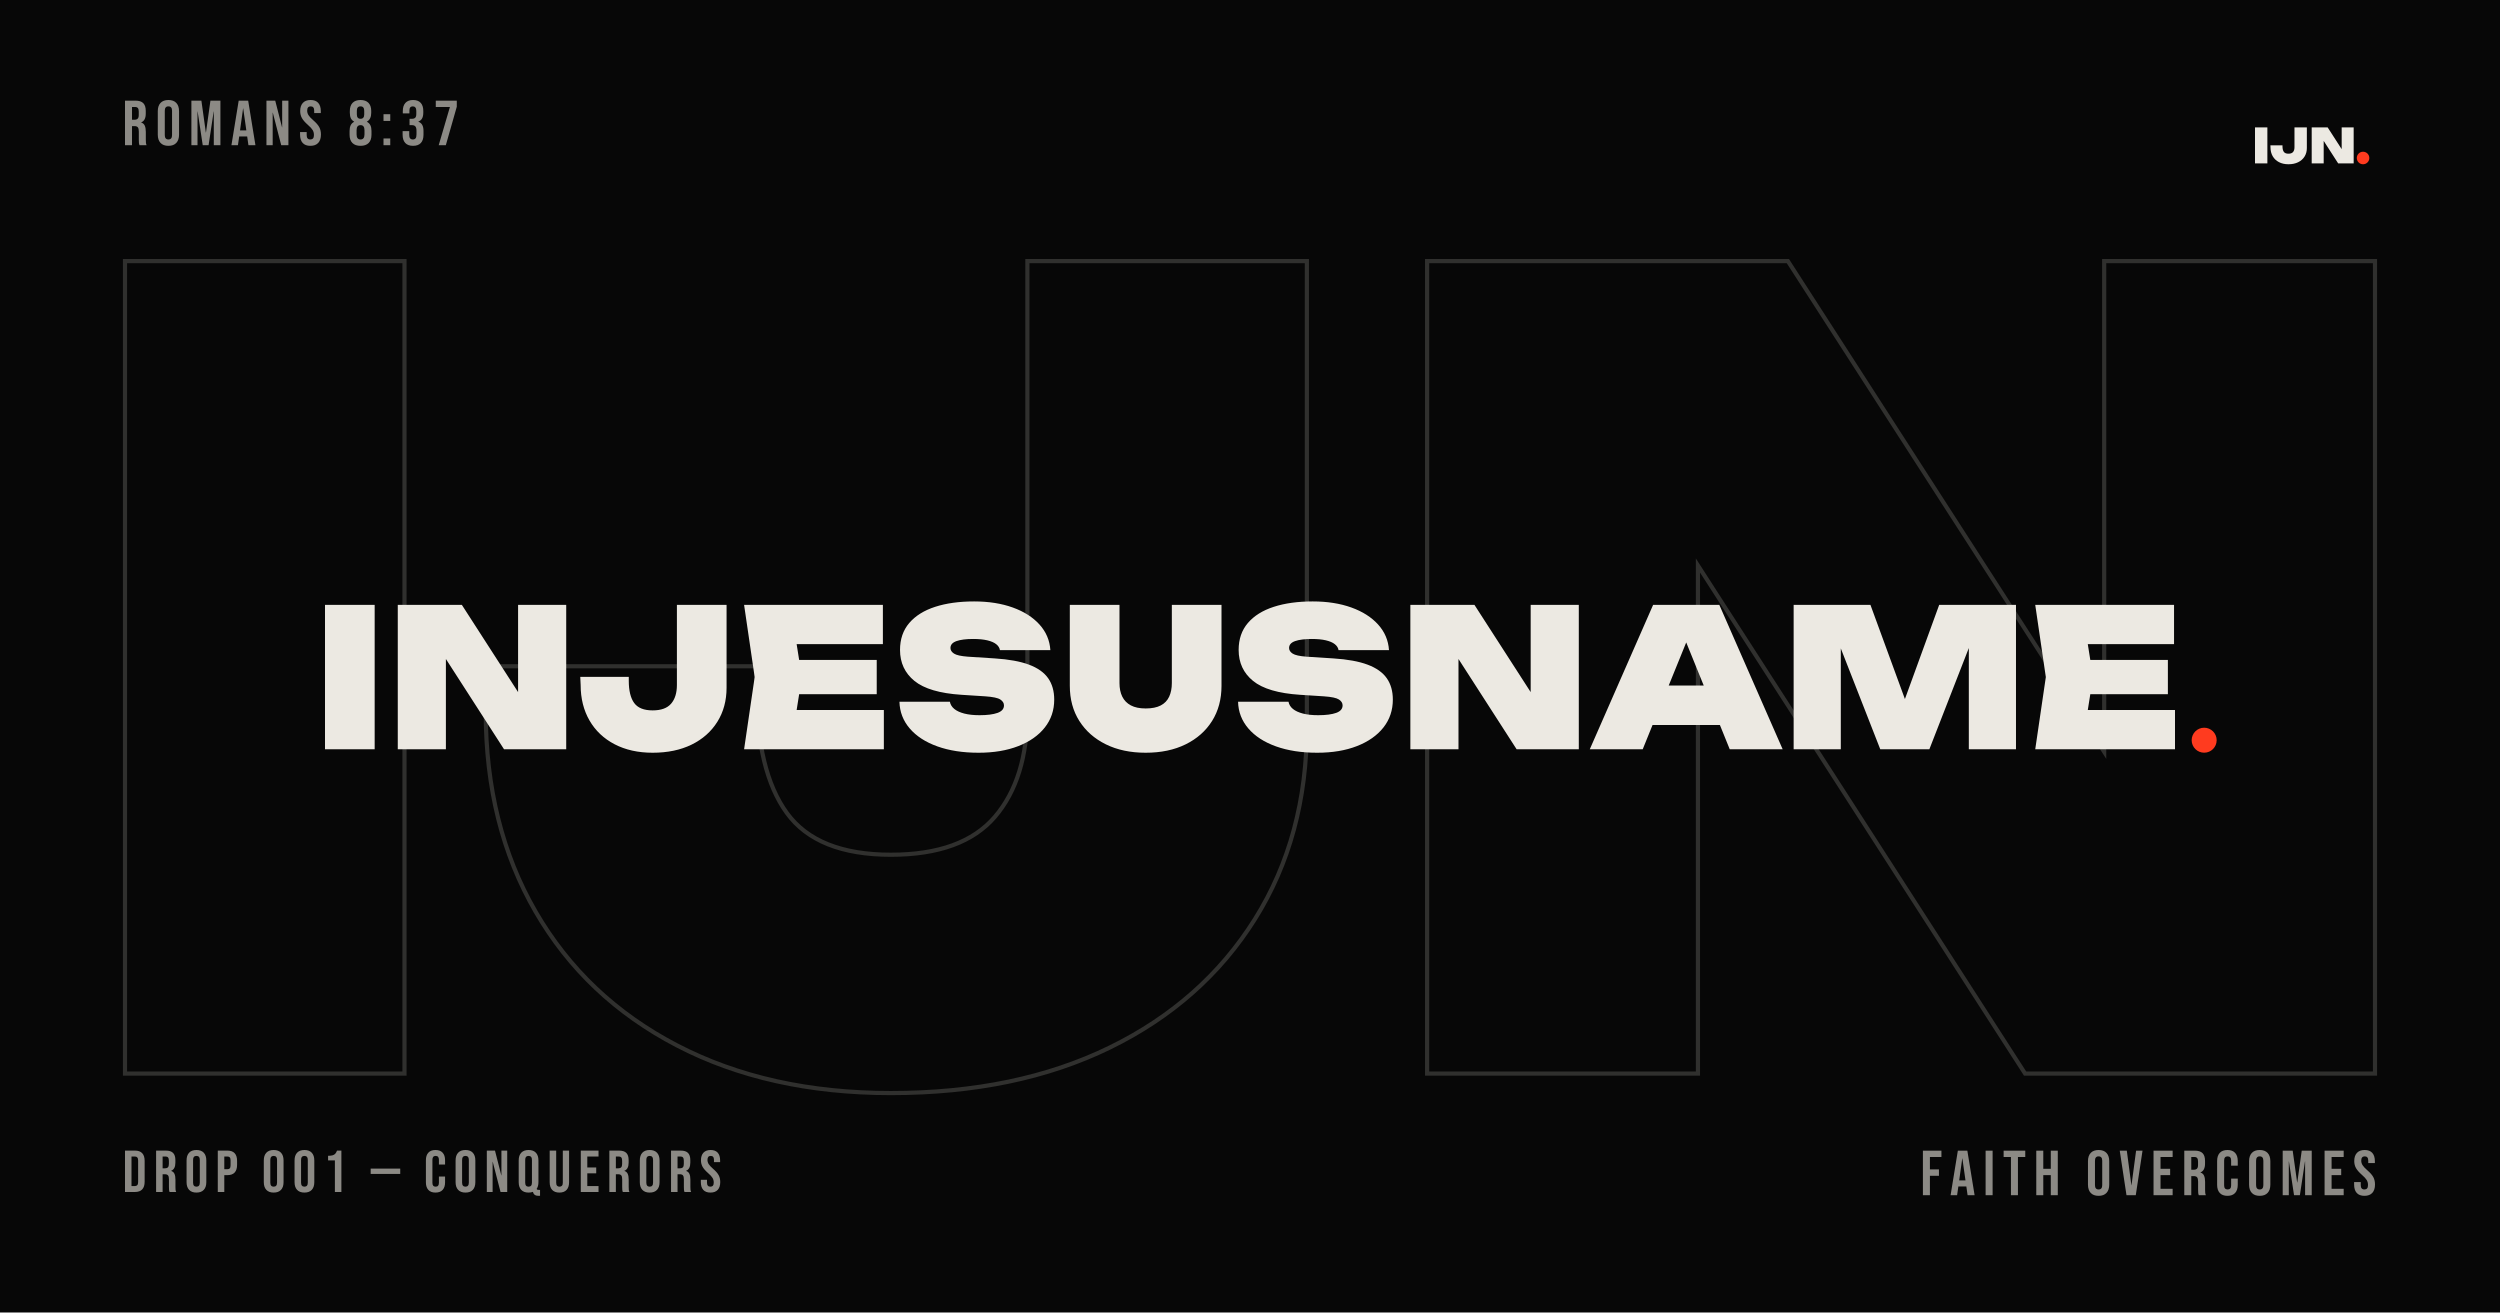
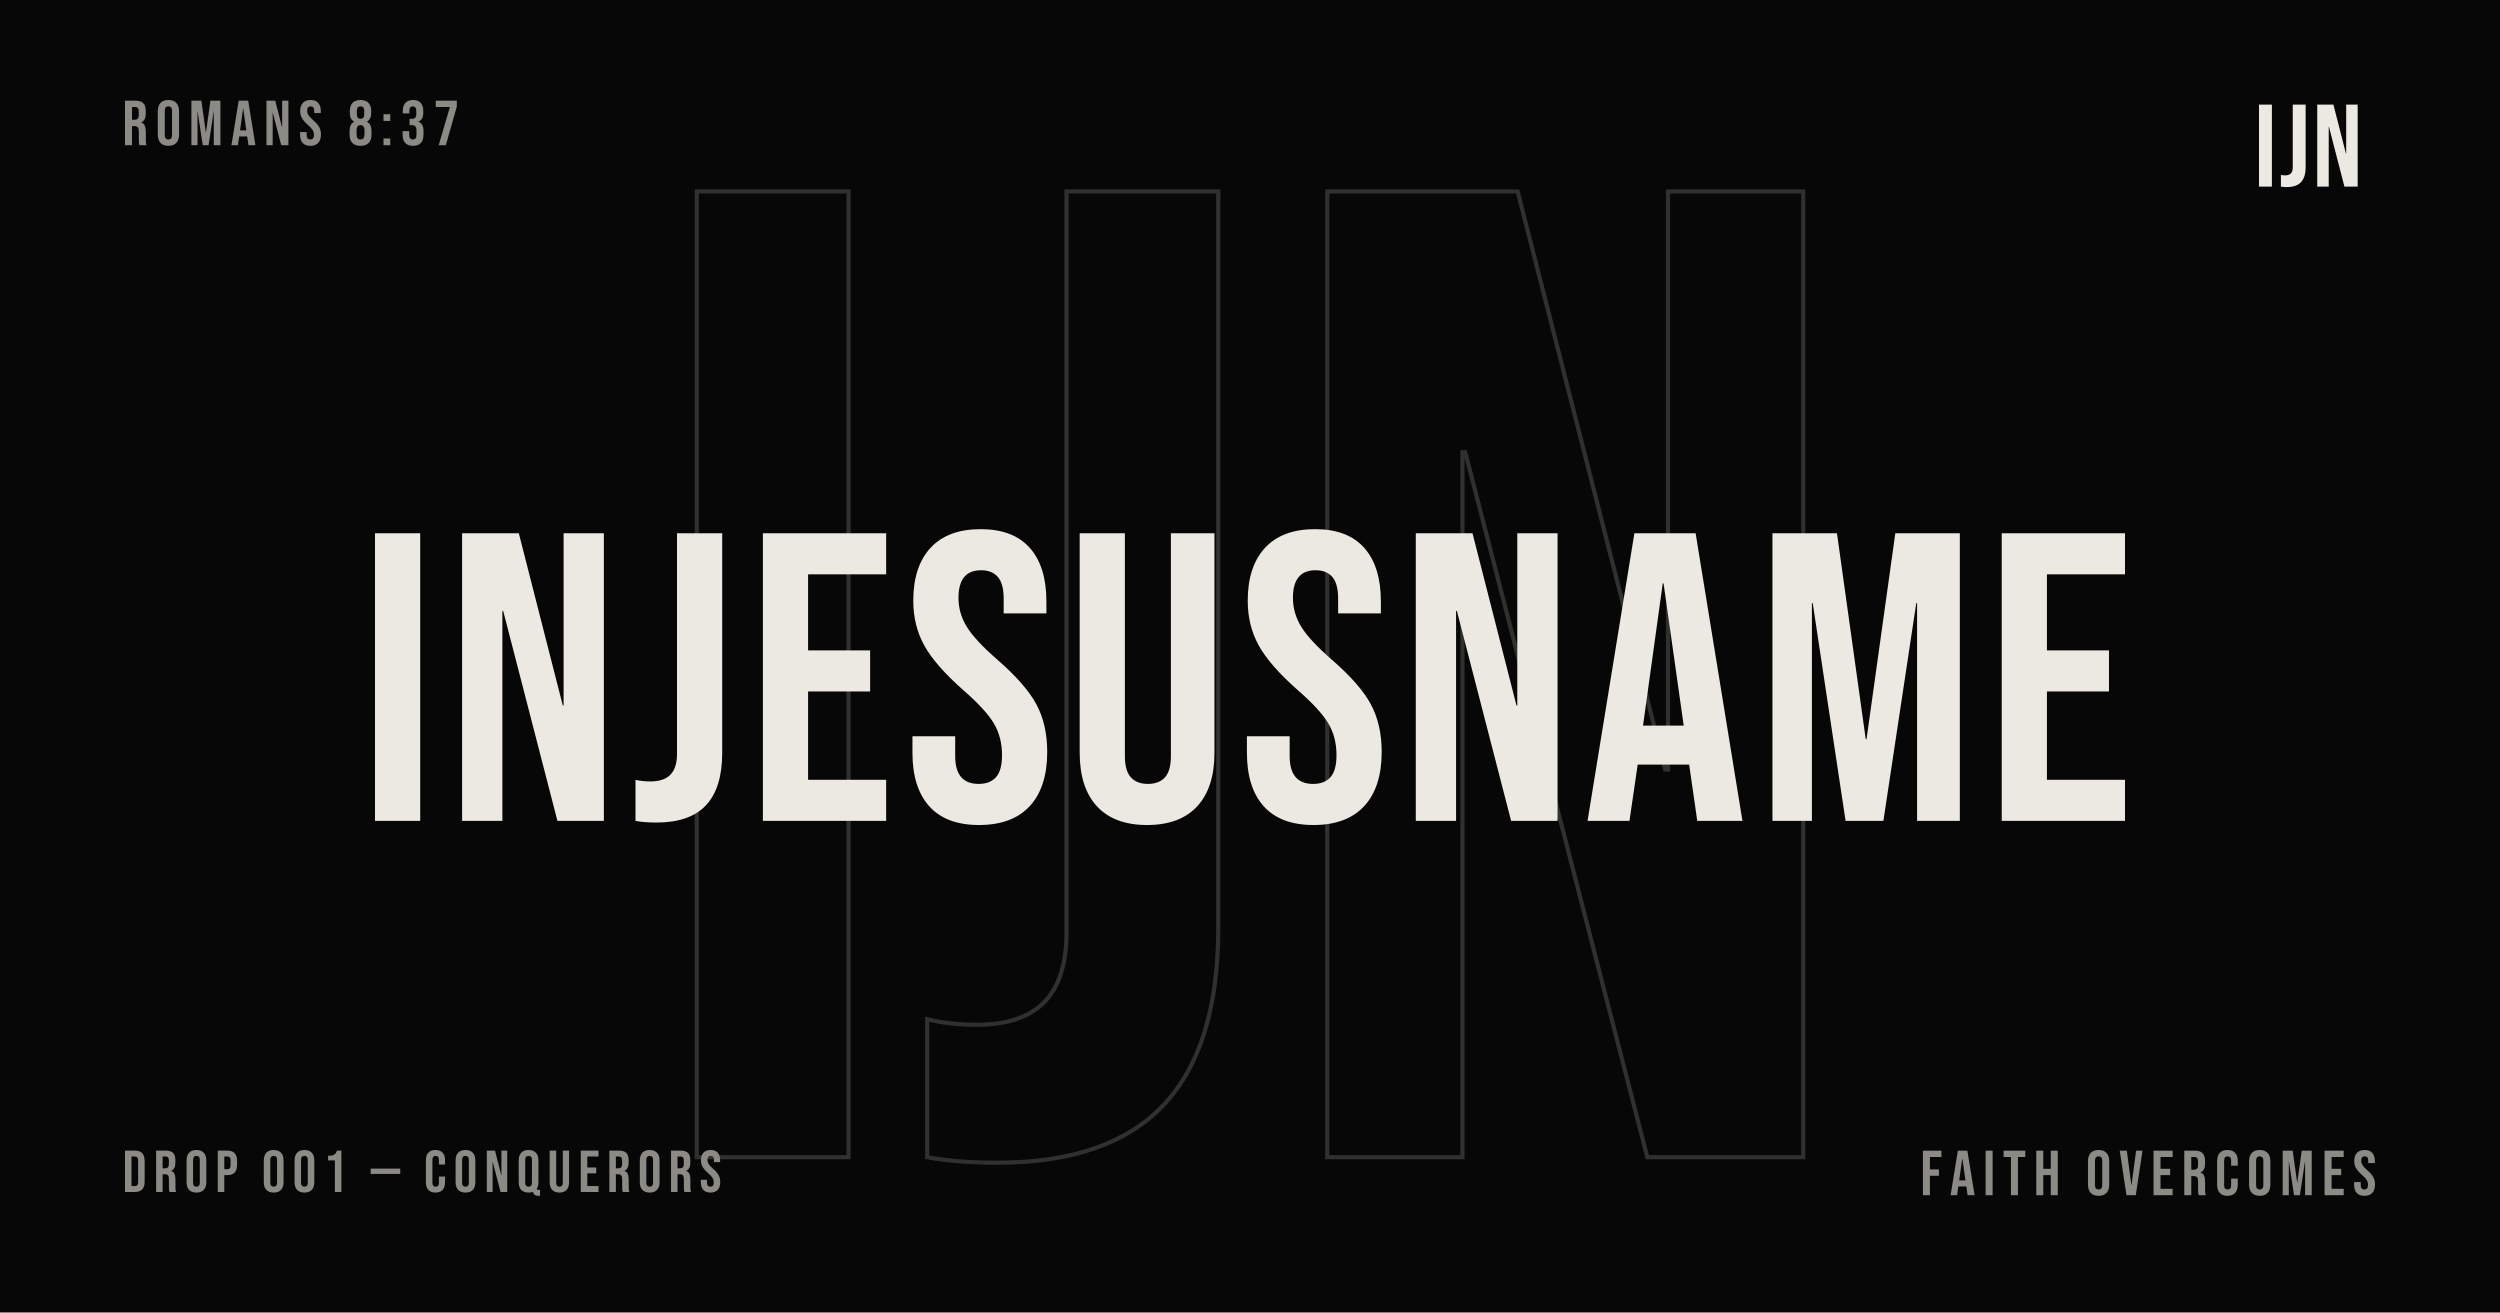
<svg xmlns="http://www.w3.org/2000/svg" viewBox="0 0 1200 630" width="1200" height="630">
  <rect width="1200" height="630" fill="#070707" />
-   <path d="M60.0 125.327H194.155V515.313H60.0Z M232.114 319.8H363.149V330.2Q363.149 370.238 377.708 390.258Q392.268 410.277 427.626 410.277Q461.945 410.277 477.545 392.078Q493.144 373.878 493.144 341.639V125.327H627.299V348.919Q627.299 401.437 602.34 441.216Q577.381 480.994 532.662 502.833Q487.944 524.673 427.626 524.673Q368.869 524.673 324.93 501.793Q280.992 478.914 257.073 437.576Q233.154 396.237 233.154 341.639Z M1010.005 360.879V125.327H1140.0V515.313H972.046L815.012 271.442V515.313H685.017V125.327H858.17Z" fill="none" stroke="#ece9e2" stroke-opacity="0.18" stroke-width="2" />
-   <path d="M156.0 290.349H179.84V359.651H156.0Z M248.681 332.207V290.349H271.782V359.651H241.935L214.03 316.314V359.651H190.929V290.349H221.699Z M278.527 324.908H301.813V326.756Q301.813 333.871 304.4 337.428Q306.988 340.986 313.271 340.986Q319.37 340.986 322.142 337.752Q324.914 334.518 324.914 328.789V290.349H348.754V330.082Q348.754 339.415 344.319 346.484Q339.883 353.553 331.937 357.434Q323.99 361.315 313.271 361.315Q302.83 361.315 295.021 357.249Q287.213 353.183 282.963 345.837Q278.712 338.491 278.712 328.789Z M420.829 316.776V333.224H383.59L382.389 340.801H424.248V359.651H357.163L362.245 325.0L357.163 290.349H423.786V309.199H382.389L383.59 316.776Z M431.733 336.828H455.943Q456.312 338.861 458.068 340.293Q459.824 341.725 462.873 342.511Q465.922 343.296 470.173 343.296Q475.717 343.296 478.812 342.187Q481.908 341.078 481.908 338.583Q481.908 336.92 480.152 335.765Q478.397 334.61 472.945 334.24L461.487 333.501Q445.871 332.485 438.94 326.848Q432.01 321.211 432.01 311.971Q432.01 304.209 436.445 299.035Q440.881 293.86 448.874 291.273Q456.867 288.685 467.585 288.685Q478.027 288.685 486.112 291.596Q494.198 294.507 498.957 299.774Q503.715 305.041 504.177 312.063H479.968Q479.69 310.4 478.166 309.199Q476.641 307.998 473.869 307.351Q471.097 306.704 467.123 306.704Q462.041 306.704 459.13 307.72Q456.22 308.737 456.22 311.047Q456.22 312.618 457.929 313.727Q459.639 314.836 464.536 315.205L477.473 316.037Q487.637 316.684 493.92 319.04Q500.204 321.396 503.115 325.554Q506.025 329.713 506.025 335.811Q506.025 343.481 501.498 349.21Q496.97 354.939 488.792 358.127Q480.614 361.315 469.711 361.315Q458.437 361.315 449.936 358.265Q441.435 355.216 436.676 349.672Q431.918 344.128 431.733 336.828Z M537.35 327.865Q537.35 331.653 538.69 334.379Q540.03 337.105 542.802 338.583Q545.574 340.062 549.917 340.062Q554.353 340.062 557.125 338.63Q559.897 337.197 561.19 334.425Q562.484 331.653 562.484 327.865V290.349H586.324V329.158Q586.324 338.861 581.796 346.068Q577.269 353.276 569.091 357.295Q560.913 361.315 549.917 361.315Q539.014 361.315 530.836 357.295Q522.658 353.276 518.084 346.068Q513.51 338.861 513.51 329.158V290.349H537.35Z M594.271 336.828H618.481Q618.85 338.861 620.606 340.293Q622.362 341.725 625.411 342.511Q628.46 343.296 632.711 343.296Q638.255 343.296 641.351 342.187Q644.446 341.078 644.446 338.583Q644.446 336.92 642.691 335.765Q640.935 334.61 635.483 334.24L624.025 333.501Q608.409 332.485 601.478 326.848Q594.548 321.211 594.548 311.971Q594.548 304.209 598.984 299.035Q603.419 293.86 611.412 291.273Q619.405 288.685 630.124 288.685Q640.565 288.685 648.651 291.596Q656.736 294.507 661.495 299.774Q666.253 305.041 666.716 312.063H642.506Q642.229 310.4 640.704 309.199Q639.179 307.998 636.407 307.351Q633.635 306.704 629.662 306.704Q624.579 306.704 621.669 307.72Q618.758 308.737 618.758 311.047Q618.758 312.618 620.467 313.727Q622.177 314.836 627.074 315.205L640.011 316.037Q650.175 316.684 656.459 319.04Q662.742 321.396 665.653 325.554Q668.564 329.713 668.564 335.811Q668.564 343.481 664.036 349.21Q659.508 354.939 651.33 358.127Q643.153 361.315 632.249 361.315Q620.976 361.315 612.475 358.265Q603.973 355.216 599.215 349.672Q594.456 344.128 594.271 336.828Z M734.725 332.207V290.349H757.826V359.651H727.979L700.073 316.314V359.651H676.972V290.349H707.743Z M825.28 290.349 855.681 359.651H830.27L825.558 348.009H793.216L788.504 359.651H763.093L793.493 290.349ZM817.796 329.066 809.387 308.367 800.978 329.066Z M967.675 290.349V359.651H945.036V311.047L926.093 359.651H902.53L883.587 311.232V359.651H860.948V290.349H897.817L914.358 335.534L930.805 290.349Z M1040.581 316.776V333.224H1003.342L1002.141 340.801H1044.0V359.651H976.915L981.997 325.0L976.915 290.349H1043.538V309.199H1002.141L1003.342 316.776Z" fill="#ece9e2" />
-   <circle cx="1058.0" cy="355.3" r="6" fill="#ff3b1f" />
+   <path d="M334.451 91.9H407.295V555.451H334.451Z M445.041 555.451V489.23Q455.637 491.878 468.881 491.878Q490.734 491.878 501.33 480.952Q511.925 470.025 511.925 447.51V91.9H584.769V445.523Q584.769 502.474 558.612 530.287Q532.454 558.1 478.814 558.1Q458.948 558.1 445.041 555.451Z M637.084 91.9H728.47L799.327 369.368H800.651V91.9H865.549V555.451H790.718L703.306 217.059H701.981V555.451H637.084Z" fill="none" stroke="#ece9e2" stroke-opacity="0.18" stroke-width="2" />
+   <path d="M180.0 255.97H201.695V394.03H180.0Z M221.813 255.97H249.03L270.134 338.609H270.528V255.97H289.857V394.03H267.57L241.536 293.246H241.141V394.03H221.813Z M305.043 394.03V374.307Q308.199 375.096 312.144 375.096Q318.652 375.096 321.808 371.842Q324.964 368.588 324.964 361.882V255.97H346.659V361.29Q346.659 378.252 338.868 386.536Q331.078 394.819 315.102 394.819Q309.185 394.819 305.043 394.03Z M366.185 255.97H425.353V275.693H387.88V312.18H417.661V331.903H387.88V374.307H425.353V394.03H366.185Z M437.976 361.29V353.401H458.488V362.868Q458.488 376.28 469.73 376.28Q475.252 376.28 478.112 373.025Q480.972 369.771 480.972 362.474Q480.972 353.795 477.027 347.188Q473.083 340.581 462.432 331.311Q449.021 319.478 443.696 309.912Q438.371 300.346 438.371 288.315Q438.371 271.945 446.654 262.971Q454.938 253.997 470.716 253.997Q486.297 253.997 494.285 262.971Q502.273 271.945 502.273 288.71V294.429H481.761V287.329Q481.761 280.229 479 276.975Q476.239 273.72 470.913 273.72Q460.066 273.72 460.066 286.935Q460.066 294.429 464.109 300.938Q468.152 307.447 478.803 316.716Q492.411 328.55 497.539 338.214Q502.667 347.879 502.667 360.896Q502.667 377.857 494.285 386.93Q485.903 396.003 469.927 396.003Q454.149 396.003 446.062 387.029Q437.976 378.055 437.976 361.29Z M518.248 361.29V255.97H539.944V362.868Q539.944 369.968 542.803 373.124Q545.663 376.28 550.988 376.28Q556.314 376.28 559.174 373.124Q562.033 369.968 562.033 362.868V255.97H582.94V361.29Q582.94 378.055 574.656 387.029Q566.372 396.003 550.594 396.003Q534.816 396.003 526.532 387.029Q518.248 378.055 518.248 361.29Z M598.521 361.29V353.401H619.033V362.868Q619.033 376.28 630.275 376.28Q635.797 376.28 638.657 373.025Q641.517 369.771 641.517 362.474Q641.517 353.795 637.572 347.188Q633.628 340.581 622.977 331.311Q609.566 319.478 604.24 309.912Q598.915 300.346 598.915 288.315Q598.915 271.945 607.199 262.971Q615.483 253.997 631.261 253.997Q646.842 253.997 654.83 262.971Q662.818 271.945 662.818 288.71V294.429H642.306V287.329Q642.306 280.229 639.544 276.975Q636.783 273.72 631.458 273.72Q620.61 273.72 620.61 286.935Q620.61 294.429 624.654 300.938Q628.697 307.447 639.347 316.716Q652.956 328.55 658.084 338.214Q663.212 347.879 663.212 360.896Q663.212 377.857 654.83 386.93Q646.448 396.003 630.472 396.003Q614.694 396.003 606.607 387.029Q598.521 378.055 598.521 361.29Z M679.582 255.97H706.8L727.903 338.609H728.298V255.97H747.626V394.03H725.339L699.305 293.246H698.911V394.03H679.582Z M784.508 255.97H813.895L836.379 394.03H814.684L810.74 366.615V367.01H786.086L782.141 394.03H762.024ZM808.176 348.273 798.511 280.032H798.117L788.65 348.273Z M850.777 255.97H881.742L895.548 354.782H895.943L909.749 255.97H940.714V394.03H920.202V289.499H919.807L904.029 394.03H885.884L870.106 289.499H869.711V394.03H850.777Z M960.831 255.97H1020V275.693H982.526V312.18H1012.308V331.903H982.526V374.307H1020V394.03H960.831Z" fill="#ece9e2" />
  <path d="M60 48.306H64.981Q67.578 48.306 68.769 49.513Q69.961 50.719 69.961 53.225V54.539Q69.961 57.869 67.761 58.756V58.817Q68.983 59.183 69.488 60.314Q69.992 61.444 69.992 63.339V67.097Q69.992 68.014 70.053 68.579Q70.114 69.144 70.358 69.694H66.936Q66.753 69.175 66.692 68.717Q66.631 68.258 66.631 67.067V63.156Q66.631 61.689 66.157 61.108Q65.683 60.528 64.522 60.528H63.361V69.694H60ZM64.583 57.472Q65.592 57.472 66.096 56.953Q66.6 56.433 66.6 55.211V53.561Q66.6 52.4 66.188 51.881Q65.775 51.361 64.889 51.361H63.361V57.472Z M75.736 64.622V53.378Q75.736 50.811 77.05 49.406Q78.364 48.0 80.839 48.0Q83.314 48.0 84.628 49.406Q85.942 50.811 85.942 53.378V64.622Q85.942 67.189 84.628 68.594Q83.314 70.0 80.839 70.0Q78.364 70.0 77.05 68.594Q75.736 67.189 75.736 64.622ZM82.581 64.836V53.164Q82.581 51.056 80.839 51.056Q79.097 51.056 79.097 53.164V64.836Q79.097 66.944 80.839 66.944Q82.581 66.944 82.581 64.836Z M91.869 48.306H96.667L98.806 63.614H98.867L101.006 48.306H105.803V69.694H102.625V53.5H102.564L100.119 69.694H97.308L94.864 53.5H94.803V69.694H91.869Z M114.572 48.306H119.125L122.608 69.694H119.247L118.636 65.447V65.508H114.817L114.206 69.694H111.089ZM118.239 62.606 116.742 52.033H116.681L115.214 62.606Z M127.894 48.306H132.111L135.381 61.108H135.442V48.306H138.436V69.694H134.983L130.95 54.081H130.889V69.694H127.894Z M144.028 64.622V63.4H147.206V64.867Q147.206 66.944 148.947 66.944Q149.803 66.944 150.246 66.44Q150.689 65.936 150.689 64.806Q150.689 63.461 150.078 62.438Q149.467 61.414 147.817 59.978Q145.739 58.144 144.914 56.663Q144.089 55.181 144.089 53.317Q144.089 50.781 145.372 49.39Q146.656 48.0 149.1 48.0Q151.514 48.0 152.751 49.39Q153.989 50.781 153.989 53.378V54.264H150.811V53.164Q150.811 52.064 150.383 51.56Q149.956 51.056 149.131 51.056Q147.45 51.056 147.45 53.103Q147.45 54.264 148.076 55.272Q148.703 56.281 150.353 57.717Q152.461 59.55 153.256 61.047Q154.05 62.544 154.05 64.561Q154.05 67.189 152.751 68.594Q151.453 70.0 148.978 70.0Q146.533 70.0 145.281 68.61Q144.028 67.219 144.028 64.622Z  M167.8 64.714V62.819Q167.8 61.231 168.319 60.146Q168.839 59.061 170.0 58.45V58.389Q168.931 57.808 168.426 56.785Q167.922 55.761 167.922 54.172V53.286Q167.922 50.719 169.251 49.36Q170.581 48.0 173.056 48.0Q175.531 48.0 176.86 49.36Q178.189 50.719 178.189 53.286V54.172Q178.189 57.228 176.111 58.389V58.45Q177.272 59.061 177.792 60.146Q178.311 61.231 178.311 62.819V64.714Q178.311 67.281 176.951 68.64Q175.592 70.0 173.056 70.0Q170.519 70.0 169.16 68.64Q167.8 67.281 167.8 64.714ZM174.828 54.875V53.194Q174.828 51.056 173.056 51.056Q171.283 51.056 171.283 53.194V54.875Q171.283 57.014 173.056 57.014Q174.828 57.014 174.828 54.875ZM174.95 64.531V62.483Q174.95 60.069 173.056 60.069Q171.161 60.069 171.161 62.483V64.531Q171.161 66.944 173.056 66.944Q174.95 66.944 174.95 64.531Z M184.086 54.814H187.325V58.053H184.086ZM184.086 66.456H187.325V69.694H184.086Z M193.253 64.683V62.942H196.431V64.836Q196.431 66.944 198.172 66.944Q199.028 66.944 199.471 66.41Q199.914 65.875 199.914 64.531V62.789Q199.914 61.322 199.394 60.696Q198.875 60.069 197.714 60.069H196.583V57.014H197.806Q198.814 57.014 199.318 56.494Q199.822 55.975 199.822 54.753V53.194Q199.822 52.094 199.364 51.575Q198.906 51.056 198.142 51.056Q196.522 51.056 196.522 53.042V54.447H193.344V53.317Q193.344 50.75 194.613 49.375Q195.881 48.0 198.264 48.0Q200.678 48.0 201.931 49.36Q203.183 50.719 203.183 53.286V54.05Q203.183 55.792 202.603 56.846Q202.022 57.9 200.8 58.358V58.419Q202.114 58.908 202.694 60.008Q203.275 61.108 203.275 62.819V64.714Q203.275 67.281 202.007 68.64Q200.739 70.0 198.264 70.0Q195.789 70.0 194.521 68.625Q193.253 67.25 193.253 64.683Z M215.956 51.361H209.172V48.306H219.256V51.239L214 69.694H210.578Z" fill="#8c8a85" />
  <path d="M60.0 552.284H64.769Q67.097 552.284 68.261 553.533Q69.425 554.782 69.425 557.195V567.244Q69.425 569.657 68.261 570.906Q67.097 572.155 64.769 572.155H60.0ZM64.712 569.316Q65.479 569.316 65.89 568.862Q66.302 568.408 66.302 567.386V557.053Q66.302 556.031 65.89 555.577Q65.479 555.123 64.712 555.123H63.123V569.316Z M74.932 552.284H79.559Q81.972 552.284 83.079 553.405Q84.186 554.526 84.186 556.854V558.075Q84.186 561.169 82.142 561.992V562.049Q83.277 562.39 83.746 563.44Q84.214 564.49 84.214 566.25V569.742Q84.214 570.594 84.271 571.119Q84.328 571.644 84.555 572.155H81.375Q81.205 571.672 81.148 571.246Q81.092 570.821 81.092 569.714V566.08Q81.092 564.717 80.652 564.178Q80.212 563.639 79.133 563.639H78.054V572.155H74.932ZM79.19 560.8Q80.126 560.8 80.595 560.317Q81.063 559.835 81.063 558.699V557.166Q81.063 556.088 80.68 555.605Q80.297 555.123 79.474 555.123H78.054V560.8Z M89.551 567.443V556.996Q89.551 554.612 90.772 553.306Q91.992 552.0 94.292 552.0Q96.591 552.0 97.812 553.306Q99.032 554.612 99.032 556.996V567.443Q99.032 569.827 97.812 571.133Q96.591 572.439 94.292 572.439Q91.992 572.439 90.772 571.133Q89.551 569.827 89.551 567.443ZM95.91 567.641V556.797Q95.91 554.839 94.292 554.839Q92.674 554.839 92.674 556.797V567.641Q92.674 569.6 94.292 569.6Q95.91 569.6 95.91 567.641Z M104.539 552.284H109.138Q111.466 552.284 112.63 553.533Q113.794 554.782 113.794 557.195V559.154Q113.794 561.566 112.63 562.815Q111.466 564.065 109.138 564.065H107.662V572.155H104.539ZM109.138 561.226Q109.905 561.226 110.288 560.8Q110.671 560.374 110.671 559.352V556.996Q110.671 555.974 110.288 555.548Q109.905 555.123 109.138 555.123H107.662V561.226Z  M126.625 567.443V556.996Q126.625 554.612 127.845 553.306Q129.066 552.0 131.365 552.0Q133.665 552.0 134.885 553.306Q136.106 554.612 136.106 556.996V567.443Q136.106 569.827 134.885 571.133Q133.665 572.439 131.365 572.439Q129.066 572.439 127.845 571.133Q126.625 569.827 126.625 567.443ZM132.983 567.641V556.797Q132.983 554.839 131.365 554.839Q129.747 554.839 129.747 556.797V567.641Q129.747 569.6 131.365 569.6Q132.983 569.6 132.983 567.641Z M141.386 567.443V556.996Q141.386 554.612 142.606 553.306Q143.827 552.0 146.126 552.0Q148.426 552.0 149.646 553.306Q150.867 554.612 150.867 556.996V567.443Q150.867 569.827 149.646 571.133Q148.426 572.439 146.126 572.439Q143.827 572.439 142.606 571.133Q141.386 569.827 141.386 567.443ZM147.745 567.641V556.797Q147.745 554.839 146.126 554.839Q144.508 554.839 144.508 556.797V567.641Q144.508 569.6 146.126 569.6Q147.745 569.6 147.745 567.641Z M160.746 556.996H157.481V554.782Q158.815 554.782 159.625 554.555Q160.434 554.328 160.916 553.803Q161.399 553.277 161.768 552.284H163.868V572.155H160.746Z  M177.92 560.942H192.114V563.497H177.92Z  M204.434 567.556V556.883Q204.434 554.555 205.612 553.277Q206.79 552.0 209.032 552.0Q211.275 552.0 212.453 553.277Q213.631 554.555 213.631 556.883V558.983H210.679V556.684Q210.679 554.839 209.117 554.839Q207.556 554.839 207.556 556.684V567.783Q207.556 569.6 209.117 569.6Q210.679 569.6 210.679 567.783V564.746H213.631V567.556Q213.631 569.884 212.453 571.161Q211.275 572.439 209.032 572.439Q206.79 572.439 205.612 571.161Q204.434 569.884 204.434 567.556Z M218.684 567.443V556.996Q218.684 554.612 219.905 553.306Q221.125 552.0 223.425 552.0Q225.724 552.0 226.945 553.306Q228.165 554.612 228.165 556.996V567.443Q228.165 569.827 226.945 571.133Q225.724 572.439 223.425 572.439Q221.125 572.439 219.905 571.133Q218.684 569.827 218.684 567.443ZM225.043 567.641V556.797Q225.043 554.839 223.425 554.839Q221.806 554.839 221.806 556.797V567.641Q221.806 569.6 223.425 569.6Q225.043 569.6 225.043 567.641Z M233.672 552.284H237.59L240.627 564.178H240.684V552.284H243.466V572.155H240.258L236.511 557.649H236.454V572.155H233.672Z M255.786 572.098Q254.906 572.439 253.714 572.439Q251.414 572.439 250.194 571.133Q248.973 569.827 248.973 567.443V556.996Q248.973 554.612 250.194 553.306Q251.414 552.0 253.714 552.0Q256.013 552.0 257.234 553.306Q258.454 554.612 258.454 556.996V567.443Q258.454 569.43 257.574 570.707Q257.745 570.991 258.0 571.076Q258.255 571.161 258.738 571.161H259.221V574.0H258.397Q256.268 574.0 255.786 572.098ZM255.332 567.641V556.797Q255.332 554.839 253.714 554.839Q252.095 554.839 252.095 556.797V567.641Q252.095 569.6 253.714 569.6Q255.332 569.6 255.332 567.641Z M263.848 567.443V552.284H266.97V567.67Q266.97 568.692 267.382 569.146Q267.794 569.6 268.56 569.6Q269.326 569.6 269.738 569.146Q270.15 568.692 270.15 567.67V552.284H273.159V567.443Q273.159 569.855 271.966 571.147Q270.774 572.439 268.503 572.439Q266.232 572.439 265.04 571.147Q263.848 569.855 263.848 567.443Z M278.779 552.284H287.295V555.123H281.902V560.374H286.188V563.213H281.902V569.316H287.295V572.155H278.779Z M292.49 552.284H297.117Q299.53 552.284 300.637 553.405Q301.745 554.526 301.745 556.854V558.075Q301.745 561.169 299.701 561.992V562.049Q300.836 562.39 301.305 563.44Q301.773 564.49 301.773 566.25V569.742Q301.773 570.594 301.83 571.119Q301.886 571.644 302.114 572.155H298.934Q298.764 571.672 298.707 571.246Q298.65 570.821 298.65 569.714V566.08Q298.65 564.717 298.21 564.178Q297.77 563.639 296.692 563.639H295.613V572.155H292.49ZM296.748 560.8Q297.685 560.8 298.154 560.317Q298.622 559.835 298.622 558.699V557.166Q298.622 556.088 298.239 555.605Q297.855 555.123 297.032 555.123H295.613V560.8Z M307.11 567.443V556.996Q307.11 554.612 308.33 553.306Q309.551 552.0 311.85 552.0Q314.15 552.0 315.37 553.306Q316.591 554.612 316.591 556.996V567.443Q316.591 569.827 315.37 571.133Q314.15 572.439 311.85 572.439Q309.551 572.439 308.33 571.133Q307.11 569.827 307.11 567.443ZM313.468 567.641V556.797Q313.468 554.839 311.85 554.839Q310.232 554.839 310.232 556.797V567.641Q310.232 569.6 311.85 569.6Q313.468 569.6 313.468 567.641Z M322.098 552.284H326.725Q329.138 552.284 330.245 553.405Q331.352 554.526 331.352 556.854V558.075Q331.352 561.169 329.308 561.992V562.049Q330.444 562.39 330.912 563.44Q331.381 564.49 331.381 566.25V569.742Q331.381 570.594 331.437 571.119Q331.494 571.644 331.721 572.155H328.542Q328.372 571.672 328.315 571.246Q328.258 570.821 328.258 569.714V566.08Q328.258 564.717 327.818 564.178Q327.378 563.639 326.299 563.639H325.221V572.155H322.098ZM326.356 560.8Q327.293 560.8 327.761 560.317Q328.23 559.835 328.23 558.699V557.166Q328.23 556.088 327.846 555.605Q327.463 555.123 326.64 555.123H325.221V560.8Z M336.405 567.443V566.307H339.357V567.67Q339.357 569.6 340.975 569.6Q341.77 569.6 342.182 569.132Q342.594 568.663 342.594 567.613Q342.594 566.364 342.026 565.413Q341.458 564.462 339.925 563.128Q337.995 561.425 337.228 560.048Q336.462 558.671 336.462 556.939Q336.462 554.583 337.654 553.292Q338.846 552.0 341.117 552.0Q343.36 552.0 344.51 553.292Q345.659 554.583 345.659 556.996V557.819H342.707V556.797Q342.707 555.775 342.31 555.307Q341.912 554.839 341.146 554.839Q339.585 554.839 339.585 556.741Q339.585 557.819 340.166 558.756Q340.748 559.693 342.281 561.027Q344.24 562.73 344.978 564.121Q345.716 565.512 345.716 567.386Q345.716 569.827 344.51 571.133Q343.303 572.439 341.004 572.439Q338.733 572.439 337.569 571.147Q336.405 569.855 336.405 567.443Z" fill="#8c8a85" />
  <path d="M922.994 552.306H931.886V555.361H926.356V561.319H930.694V564.375H926.356V573.694H922.994Z M939.769 552.306H944.322L947.806 573.694H944.444L943.833 569.447V569.508H940.014L939.403 573.694H936.286ZM943.436 566.606 941.939 556.033H941.878L940.411 566.606Z M953.092 552.306H956.453V573.694H953.092Z M965.253 555.361H961.739V552.306H972.128V555.361H968.614V573.694H965.253Z M977.414 552.306H980.775V561.014H984.381V552.306H987.742V573.694H984.381V564.069H980.775V573.694H977.414Z  M1002.225 568.622V557.378Q1002.225 554.811 1003.539 553.406Q1004.853 552.0 1007.328 552.0Q1009.803 552.0 1011.117 553.406Q1012.431 554.811 1012.431 557.378V568.622Q1012.431 571.189 1011.117 572.594Q1009.803 574.0 1007.328 574.0Q1004.853 574.0 1003.539 572.594Q1002.225 571.189 1002.225 568.622ZM1009.069 568.836V557.164Q1009.069 555.056 1007.328 555.056Q1005.586 555.056 1005.586 557.164V568.836Q1005.586 570.944 1007.328 570.944Q1009.069 570.944 1009.069 568.836Z M1017.472 552.306H1020.864L1023.064 568.897H1023.125L1025.325 552.306H1028.411L1025.172 573.694H1020.711Z M1033.697 552.306H1042.864V555.361H1037.058V561.014H1041.672V564.069H1037.058V570.639H1042.864V573.694H1033.697Z M1048.456 552.306H1053.436Q1056.033 552.306 1057.225 553.513Q1058.417 554.719 1058.417 557.225V558.539Q1058.417 561.869 1056.217 562.756V562.817Q1057.439 563.183 1057.943 564.314Q1058.447 565.444 1058.447 567.339V571.097Q1058.447 572.014 1058.508 572.579Q1058.569 573.144 1058.814 573.694H1055.392Q1055.208 573.175 1055.147 572.717Q1055.086 572.258 1055.086 571.067V567.156Q1055.086 565.689 1054.613 565.108Q1054.139 564.528 1052.978 564.528H1051.817V573.694H1048.456ZM1053.039 561.472Q1054.047 561.472 1054.551 560.953Q1055.056 560.433 1055.056 559.211V557.561Q1055.056 556.4 1054.643 555.881Q1054.231 555.361 1053.344 555.361H1051.817V561.472Z M1064.222 568.744V557.256Q1064.222 554.75 1065.49 553.375Q1066.758 552.0 1069.172 552.0Q1071.586 552.0 1072.854 553.375Q1074.122 554.75 1074.122 557.256V559.517H1070.944V557.042Q1070.944 555.056 1069.264 555.056Q1067.583 555.056 1067.583 557.042V568.989Q1067.583 570.944 1069.264 570.944Q1070.944 570.944 1070.944 568.989V565.719H1074.122V568.744Q1074.122 571.25 1072.854 572.625Q1071.586 574.0 1069.172 574.0Q1066.758 574.0 1065.49 572.625Q1064.222 571.25 1064.222 568.744Z M1079.561 568.622V557.378Q1079.561 554.811 1080.875 553.406Q1082.189 552.0 1084.664 552.0Q1087.139 552.0 1088.453 553.406Q1089.767 554.811 1089.767 557.378V568.622Q1089.767 571.189 1088.453 572.594Q1087.139 574.0 1084.664 574.0Q1082.189 574.0 1080.875 572.594Q1079.561 571.189 1079.561 568.622ZM1086.406 568.836V557.164Q1086.406 555.056 1084.664 555.056Q1082.922 555.056 1082.922 557.164V568.836Q1082.922 570.944 1084.664 570.944Q1086.406 570.944 1086.406 568.836Z M1095.694 552.306H1100.492L1102.631 567.614H1102.692L1104.831 552.306H1109.628V573.694H1106.45V557.5H1106.389L1103.944 573.694H1101.133L1098.689 557.5H1098.628V573.694H1095.694Z M1115.8 552.306H1124.967V555.361H1119.161V561.014H1123.775V564.069H1119.161V570.639H1124.967V573.694H1115.8Z M1129.978 568.622V567.4H1133.156V568.867Q1133.156 570.944 1134.897 570.944Q1135.753 570.944 1136.196 570.44Q1136.639 569.936 1136.639 568.806Q1136.639 567.461 1136.028 566.438Q1135.417 565.414 1133.767 563.978Q1131.689 562.144 1130.864 560.663Q1130.039 559.181 1130.039 557.317Q1130.039 554.781 1131.322 553.39Q1132.606 552.0 1135.05 552.0Q1137.464 552.0 1138.701 553.39Q1139.939 554.781 1139.939 557.378V558.264H1136.761V557.164Q1136.761 556.064 1136.333 555.56Q1135.906 555.056 1135.081 555.056Q1133.4 555.056 1133.4 557.103Q1133.4 558.264 1134.026 559.272Q1134.653 560.281 1136.303 561.717Q1138.411 563.55 1139.206 565.047Q1140.0 566.544 1140.0 568.561Q1140.0 571.189 1138.701 572.594Q1137.403 574.0 1134.928 574.0Q1132.483 574.0 1131.231 572.61Q1129.978 571.219 1129.978 568.622Z" fill="#8c8a85" />
  <g transform="translate(1076,38)">
    <rect width="64" height="64" rx="14" fill="#070707" />
-     <path d="M6.4 23.159H12.34V40.427H6.4Z M13.791 31.77H19.593V32.23Q19.593 34.003 20.237 34.889Q20.882 35.776 22.448 35.776Q23.967 35.776 24.658 34.97Q25.349 34.164 25.349 32.737V23.159H31.289V33.059Q31.289 35.385 30.184 37.146Q29.078 38.907 27.098 39.874Q25.118 40.841 22.448 40.841Q19.846 40.841 17.9 39.828Q15.955 38.815 14.896 36.985Q13.837 35.154 13.837 32.737Z M48.004 33.589V23.159H53.76V40.427H46.323L39.37 29.629V40.427H33.614V23.159H41.281Z" fill="#ece9e2" />
-     <circle cx="58.27" cy="37.84" r="3.01" fill="#ff3b1f" />
+     <path d="M8.32 12.201H14.507V51.574H8.32Z M18.838 51.574V45.949Q19.738 46.174 20.863 46.174Q22.719 46.174 23.619 45.246Q24.519 44.318 24.519 42.406V12.201H30.706V42.237Q30.706 47.074 28.485 49.437Q26.263 51.799 21.707 51.799Q20.019 51.799 18.838 51.574Z M36.275 12.201H44.037L50.055 35.769H50.168V12.201H55.68V51.574H49.324L41.899 22.832H41.787V51.574H36.275Z" fill="#ece9e2" />
  </g>
</svg>
